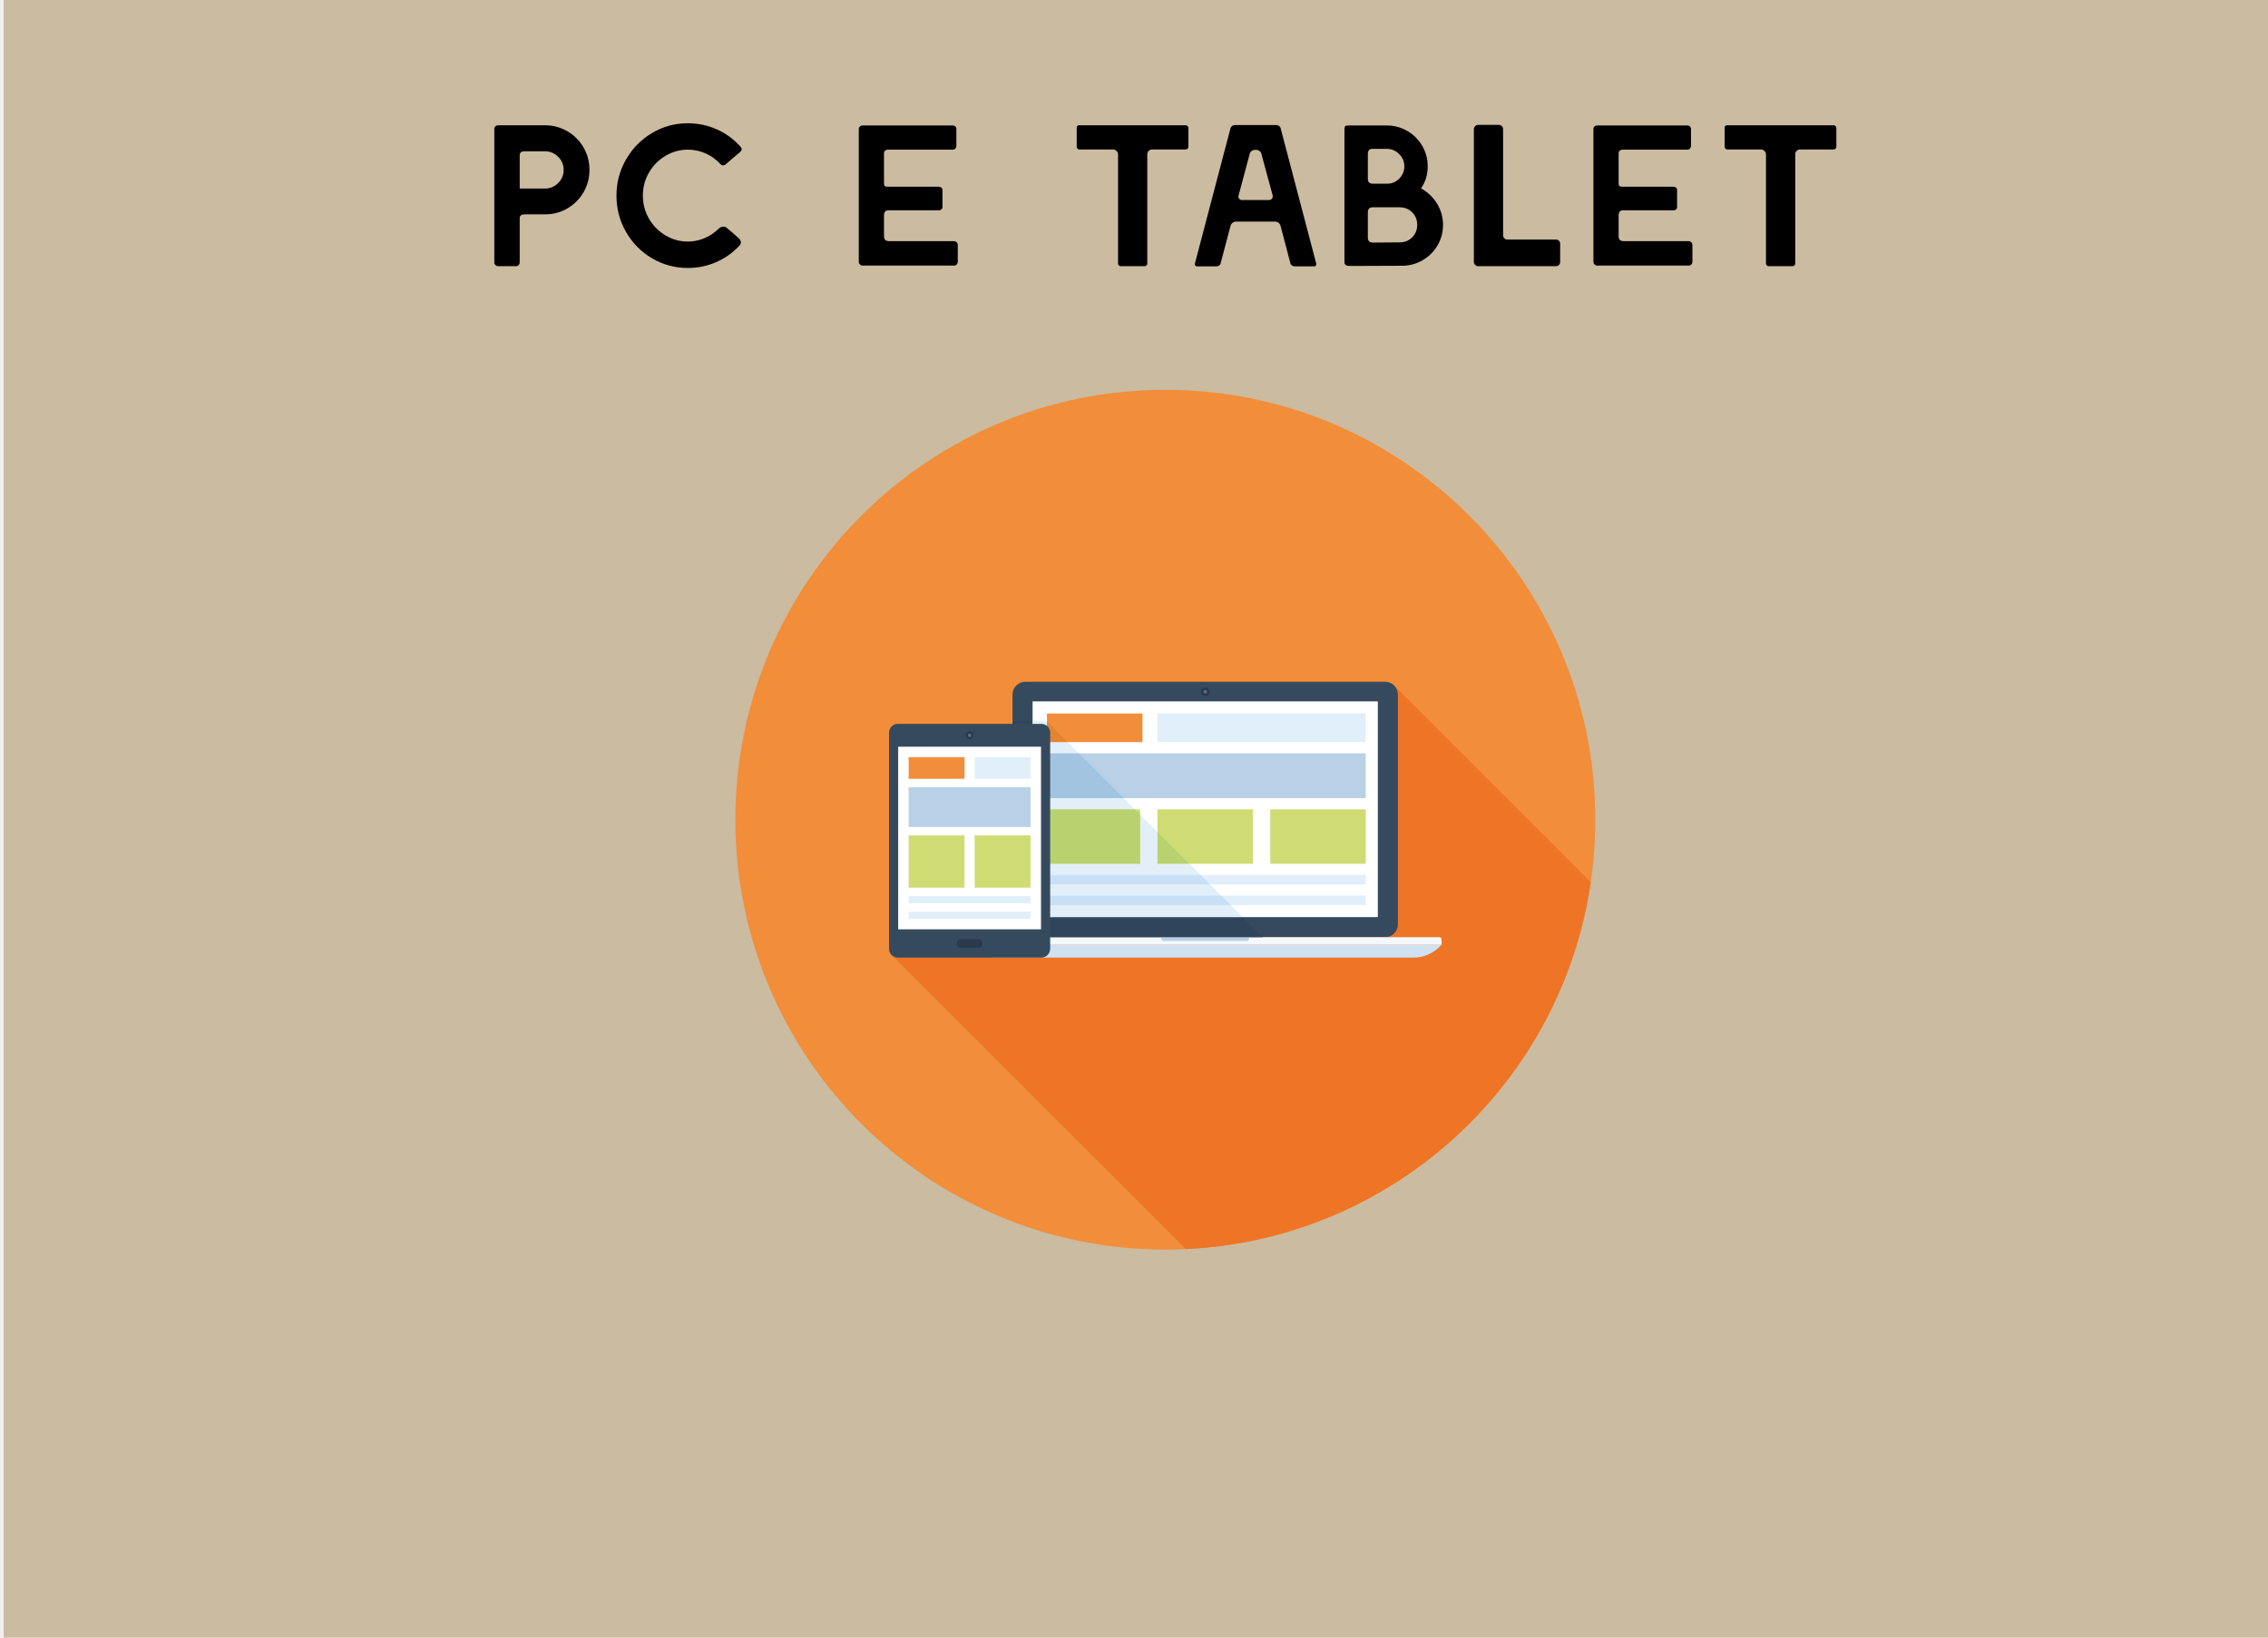
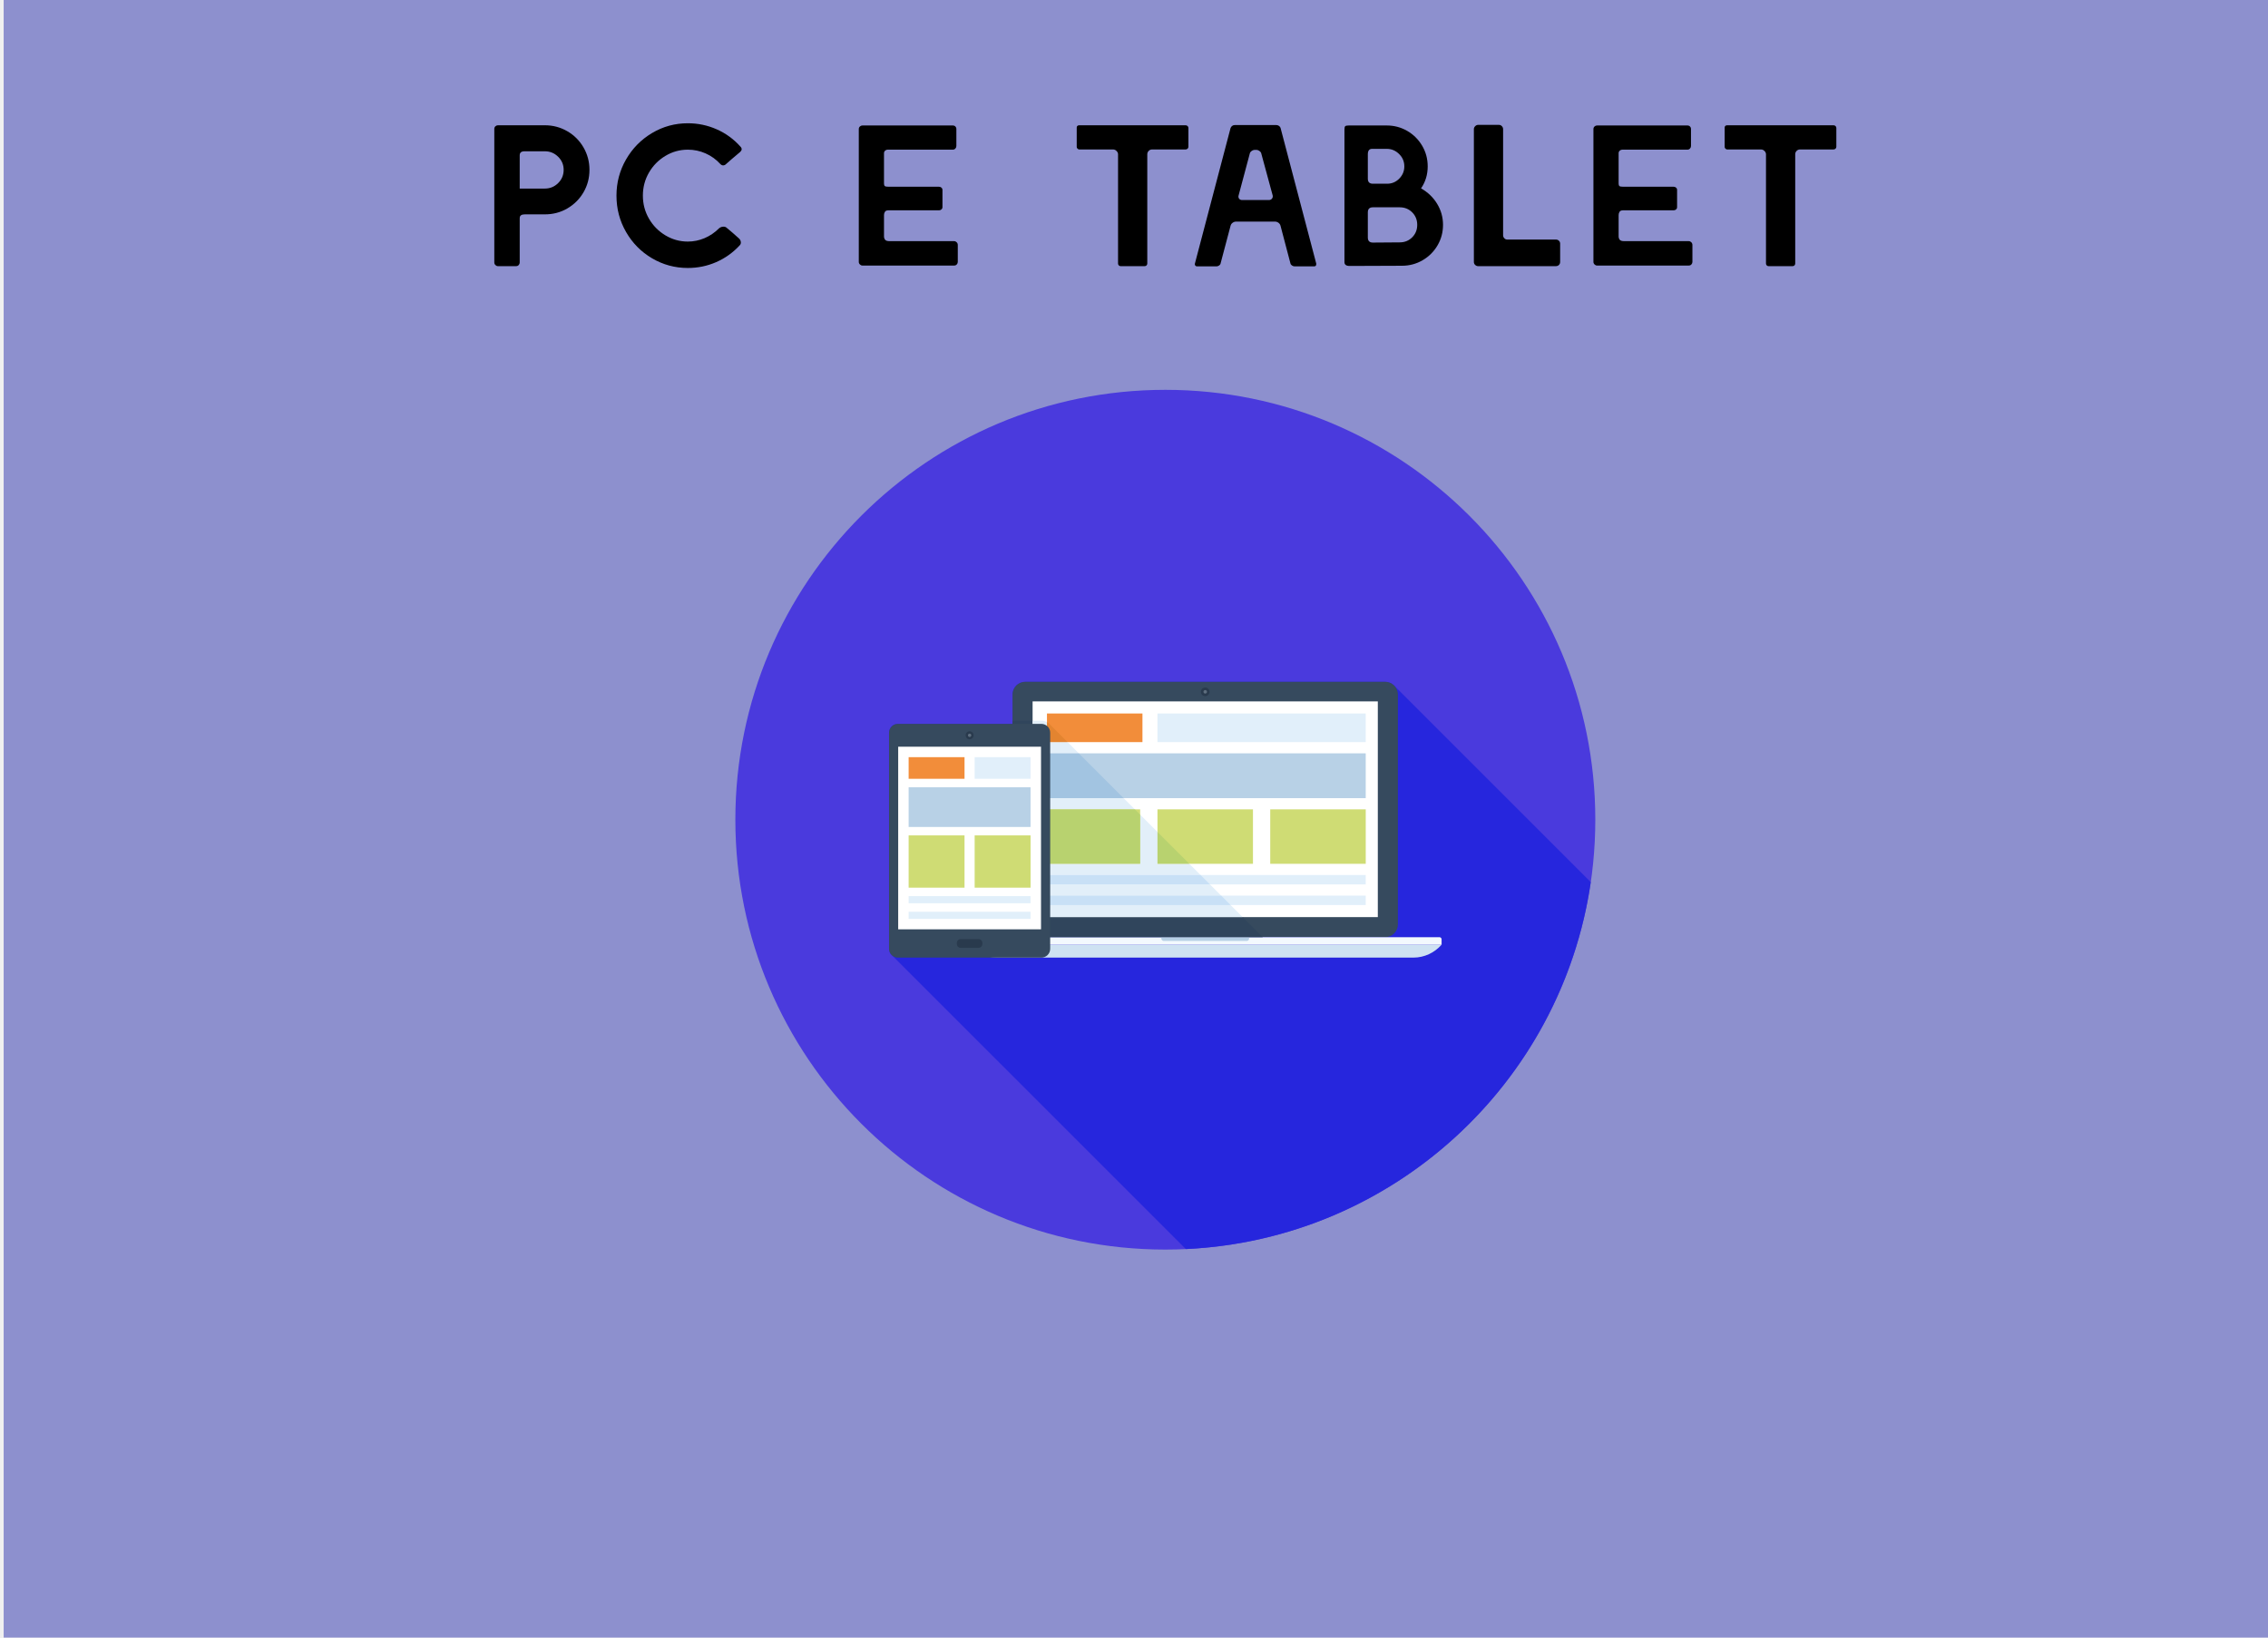
<svg xmlns="http://www.w3.org/2000/svg" version="1.1" id="Livello_1" x="0px" y="0px" width="900px" height="650px" viewBox="0 0 900 650" enable-background="new 0 0 900 650" xml:space="preserve">
-   <rect x="1.453" fill="#CBBBA0" width="900" height="650" />
-   <circle fill="#F28D3A" cx="462.433" cy="325.36" r="170.626" />
-   <path fill="#EE7526" d="M631.246,350.129l-78.023-78.023c-0.99-0.988-2.267-1.472-3.557-1.472H406.852  c-1.283,0-2.593,0.483-3.581,1.472c-0.992,0.991-1.472,2.273-1.472,3.583v11.633h-45.537c-1.896,0-3.475,1.578-3.475,3.501v85.808  c0,0.719,0.216,1.387,0.587,1.949l117.194,117.199C552.704,491.918,619.628,429.998,631.246,350.129z" />
-   <path fill="#364A5E" d="M554.721,366.932c0,1.291-0.493,2.59-1.478,3.576c-0.992,0.998-2.283,1.482-3.581,1.482H406.861  c-1.293,0-2.591-0.484-3.587-1.482c-0.978-0.986-1.474-2.285-1.474-3.576v-91.26c0-1.298,0.496-2.589,1.474-3.581  c0.996-0.978,2.294-1.475,3.587-1.475h142.801c1.298,0,2.589,0.499,3.581,1.475c0.984,0.992,1.478,2.281,1.478,3.581V366.932  L554.721,366.932z" />
-   <path fill="#293A4D" d="M479.977,274.587c0,0.955-0.769,1.727-1.713,1.727c-0.957,0-1.719-0.774-1.719-1.727  c0-0.951,0.762-1.709,1.719-1.709C479.209,272.877,479.977,273.636,479.977,274.587z" />
-   <path fill="#5E6E7E" d="M478.964,274.592c0,0.39-0.318,0.706-0.7,0.706c-0.39,0-0.702-0.316-0.702-0.706  c0-0.384,0.314-0.691,0.702-0.691C478.648,273.9,478.964,274.208,478.964,274.592z" />
-   <path fill="#CEE2F2" d="M572.065,374.953c-2.725,3.146-6.76,5.145-11.248,5.145H395.704c-4.484,0-8.519-2-11.242-5.145H572.065z" />
-   <path fill="#F3F9FE" d="M572.061,374.967H384.462v-2.123c0-0.221,0.085-0.438,0.254-0.605c0.163-0.166,0.384-0.25,0.599-0.25  h185.894c0.222,0,0.438,0.084,0.605,0.25c0.161,0.168,0.247,0.385,0.247,0.605V374.967z" />
-   <path fill="#B8D1E6" d="M495.686,372.492c0,0.258-0.098,0.514-0.3,0.717c-0.193,0.188-0.446,0.285-0.706,0.285h-32.835  c-0.261,0-0.517-0.098-0.705-0.285c-0.202-0.203-0.298-0.459-0.298-0.717v-0.502h34.844V372.492L495.686,372.492z" />
+   <rect x="1.453" y="0" fill="#8D90CE" width="900" height="650" />
+   <circle fill="#4A3ADD" cx="462.433" cy="325.36" r="170.626" />
+   <path fill="#2626DD" d="M631.246,350.129l-78.022-78.023c-0.99-0.987-2.268-1.472-3.558-1.472H406.852  c-1.283,0-2.594,0.483-3.581,1.472c-0.992,0.991-1.473,2.273-1.473,3.583v11.633h-45.536c-1.896,0-3.476,1.578-3.476,3.501v85.809  c0,0.719,0.216,1.387,0.587,1.948l117.194,117.199C552.704,491.918,619.629,429.997,631.246,350.129z" />
+   <path fill="#364A5E" d="M554.721,366.932c0,1.291-0.493,2.59-1.479,3.576c-0.991,0.998-2.282,1.481-3.581,1.481H406.861  c-1.293,0-2.591-0.483-3.587-1.481c-0.979-0.986-1.475-2.285-1.475-3.576v-91.26c0-1.298,0.496-2.589,1.475-3.581  c0.996-0.979,2.294-1.475,3.587-1.475h142.801c1.299,0,2.59,0.498,3.581,1.475c0.984,0.992,1.479,2.281,1.479,3.581V366.932  L554.721,366.932z" />
+   <path fill="#293A4D" d="M479.977,274.587c0,0.955-0.77,1.727-1.713,1.727c-0.957,0-1.719-0.773-1.719-1.727  c0-0.951,0.762-1.709,1.719-1.709C479.21,272.877,479.977,273.636,479.977,274.587z" />
+   <path fill="#5E6E7E" d="M478.965,274.592c0,0.39-0.318,0.706-0.7,0.706c-0.391,0-0.702-0.316-0.702-0.706  c0-0.384,0.314-0.691,0.702-0.691C478.648,273.9,478.965,274.208,478.965,274.592z" />
+   <path fill="#CEE2F2" d="M572.065,374.952c-2.725,3.146-6.76,5.146-11.248,5.146H395.704c-4.483,0-8.519-2-11.242-5.146H572.065z" />
+   <path fill="#F3F9FE" d="M572.061,374.967h-187.6v-2.123c0-0.222,0.085-0.438,0.254-0.605c0.163-0.166,0.385-0.25,0.6-0.25h185.894  c0.223,0,0.438,0.084,0.605,0.25c0.161,0.168,0.247,0.385,0.247,0.605V374.967z" />
+   <path fill="#B8D1E6" d="M495.686,372.491c0,0.259-0.098,0.515-0.3,0.718c-0.193,0.188-0.446,0.284-0.706,0.284h-32.835  c-0.261,0-0.518-0.098-0.705-0.284c-0.202-0.203-0.298-0.459-0.298-0.718v-0.502h34.844V372.491L495.686,372.491z" />
  <rect x="409.761" y="278.403" fill="#FFFFFF" width="136.993" height="85.618" />
  <rect x="415.459" y="283.198" fill="#F28D3A" width="37.896" height="11.364" />
  <g>
    <rect x="459.312" y="283.198" fill="#E1EFFA" width="82.649" height="11.364" />
-     <rect x="414.552" y="347.303" fill="#E1EFFA" width="127.405" height="3.744" />
-     <rect x="414.552" y="355.492" fill="#E1EFFA" width="127.405" height="3.74" />
+     <rect x="414.552" y="347.303" fill="#E1EFFA" width="127.404" height="3.744" />
+     <rect x="414.552" y="355.491" fill="#E1EFFA" width="127.404" height="3.74" />
  </g>
  <g>
-     <rect x="414.552" y="321.247" fill="#CFDC74" width="37.895" height="21.619" />
-     <rect x="459.312" y="321.247" fill="#CFDC74" width="37.896" height="21.619" />
-     <rect x="504.063" y="321.247" fill="#CFDC74" width="37.897" height="21.619" />
+     <rect x="414.552" y="321.246" fill="#CFDC74" width="37.895" height="21.619" />
+     <rect x="459.312" y="321.246" fill="#CFDC74" width="37.896" height="21.619" />
+     <rect x="504.063" y="321.246" fill="#CFDC74" width="37.897" height="21.619" />
  </g>
-   <rect x="414.552" y="299.015" fill="#B8D1E6" width="127.405" height="17.789" />
-   <path fill="#30455C" d="M501.097,371.99h-94.235c-1.299,0-2.595-0.494-3.585-1.482c-0.972-0.99-1.483-2.287-1.483-3.584v-80.843  h7.968v77.962h83.385L501.097,371.99z" />
-   <path fill="#E2EFF9" d="M493.146,364.043h-83.385v-77.962h3.497c0.802,0,1.553,0.206,2.201,0.547v7.934h8.19l4.453,4.454h-13.547  v17.778h31.326l4.454,4.453h-35.78v21.619h37.896v-19.503l6.861,6.859v12.644h12.658l4.437,4.439h-61.852v3.752h65.606l4.437,4.439  h-70.045v3.734h73.78L493.146,364.043z" />
+   <rect x="414.552" y="299.015" fill="#B8D1E6" width="127.404" height="17.789" />
+   <path fill="#30455C" d="M501.097,371.99h-94.235c-1.299,0-2.595-0.494-3.585-1.481c-0.972-0.99-1.483-2.287-1.483-3.584v-80.843  h7.969v77.962h83.385L501.097,371.99z" />
+   <path fill="#E2EFF9" d="M493.146,364.043h-83.385v-77.962h3.496c0.803,0,1.554,0.206,2.201,0.547v7.934h8.19l4.453,4.454h-13.547  v17.778h31.326l4.454,4.452h-35.78v21.619h37.896v-19.503l6.861,6.859v12.644h12.658l4.437,4.439h-61.852v3.752h65.605l4.438,4.438  h-70.045v3.734h73.78L493.146,364.043z" />
  <path fill="#E38430" d="M423.649,294.561h-8.19v-7.934c0.322,0.188,0.631,0.392,0.904,0.631l0.426,0.444L423.649,294.561z" />
-   <polygon fill="#A2C4E1" points="445.882,316.793 414.554,316.793 414.554,299.015 428.103,299.015 " />
-   <polygon fill="#B8D26F" points="452.451,323.362 452.451,342.865 414.554,342.865 414.554,321.247 450.335,321.247 " />
+   <polygon fill="#A2C4E1" points="445.883,316.793 414.554,316.793 414.554,299.015 428.103,299.015 " />
+   <polygon fill="#B8D26F" points="452.451,323.362 452.451,342.865 414.554,342.865 414.554,321.246 450.336,321.246 " />
  <g>
    <polygon fill="#C8E0F6" points="480.161,351.057 414.554,351.057 414.554,347.303 476.405,347.303  " />
-     <polygon fill="#C8E0F6" points="488.335,359.229 414.554,359.229 414.554,355.492 484.597,355.492  " />
+     <polygon fill="#C8E0F6" points="488.336,359.229 414.554,359.229 414.554,355.491 484.597,355.491  " />
  </g>
  <polygon fill="#B8D26F" points="471.97,342.865 459.312,342.865 459.312,330.222 " />
-   <path fill="#364A5E" d="M352.801,290.802c0-1.912,1.56-3.48,3.475-3.48h56.979c1.916,0,3.48,1.568,3.48,3.48v85.825  c0,1.914-1.564,3.471-3.48,3.471h-56.979c-1.917,0-3.475-1.557-3.475-3.471V290.802z" />
+   <path fill="#364A5E" d="M352.801,290.802c0-1.912,1.561-3.48,3.476-3.48h56.979c1.916,0,3.48,1.568,3.48,3.48v85.825  c0,1.914-1.564,3.471-3.48,3.471h-56.979c-1.917,0-3.476-1.557-3.476-3.471V290.802z" />
  <g>
-     <path fill="#293A4D" d="M381.241,376.225c-0.854,0-1.549-0.699-1.549-1.549v-0.381c0-0.855,0.699-1.549,1.549-1.549h7.056   c0.846,0,1.543,0.693,1.543,1.549v0.381c0,0.85-0.699,1.549-1.543,1.549H381.241z" />
-     <path fill="#293A4D" d="M384.76,293.446c-0.881,0-1.579-0.707-1.579-1.598c0-0.869,0.698-1.588,1.579-1.588   c0.879,0,1.598,0.719,1.598,1.588C386.355,292.74,385.637,293.446,384.76,293.446z" />
+     <path fill="#293A4D" d="M381.241,376.225c-0.854,0-1.549-0.699-1.549-1.549v-0.381c0-0.855,0.699-1.55,1.549-1.55h7.056   c0.847,0,1.543,0.693,1.543,1.55v0.381c0,0.85-0.698,1.549-1.543,1.549H381.241z" />
+     <path fill="#293A4D" d="M384.76,293.446c-0.882,0-1.579-0.707-1.579-1.598c0-0.869,0.697-1.588,1.579-1.588   c0.879,0,1.598,0.719,1.598,1.588C386.355,292.74,385.637,293.446,384.76,293.446z" />
  </g>
-   <path fill="#5E6E7E" d="M384.766,292.52c-0.369,0-0.664-0.295-0.664-0.668c0-0.363,0.295-0.662,0.664-0.662  c0.363,0,0.665,0.301,0.665,0.662C385.433,292.224,385.131,292.52,384.766,292.52z" />
-   <rect x="356.425" y="296.386" fill="#FFFFFF" width="56.681" height="72.485" />
-   <rect x="360.57" y="300.533" fill="#F28D3A" width="22.181" height="8.583" />
+   <path fill="#5E6E7E" d="M384.766,292.52c-0.369,0-0.664-0.295-0.664-0.668c0-0.363,0.295-0.662,0.664-0.662  c0.362,0,0.665,0.302,0.665,0.662C385.433,292.224,385.131,292.52,384.766,292.52z" />
+   <rect x="356.425" y="296.386" fill="#FFFFFF" width="56.682" height="72.484" />
+   <rect x="360.57" y="300.532" fill="#F28D3A" width="22.181" height="8.583" />
  <g>
-     <rect x="386.77" y="300.533" fill="#E1EFFA" width="22.18" height="8.583" />
+     <rect x="386.77" y="300.532" fill="#E1EFFA" width="22.18" height="8.583" />
    <rect x="360.57" y="355.697" fill="#E1EFFA" width="48.375" height="2.826" />
    <rect x="360.57" y="361.891" fill="#E1EFFA" width="48.375" height="2.83" />
  </g>
  <g>
    <rect x="360.57" y="331.585" fill="#CFDC74" width="22.181" height="20.753" />
    <rect x="386.77" y="331.585" fill="#CFDC74" width="22.18" height="20.753" />
  </g>
-   <rect x="360.57" y="312.493" fill="#B8D1E6" width="48.375" height="15.75" />
+   <rect x="360.57" y="312.492" fill="#B8D1E6" width="48.375" height="15.75" />
  <g>
-     <path d="M196.594,105.204c-0.293-0.292-0.44-0.626-0.44-1v-53.04c0-0.426,0.146-0.772,0.44-1.04c0.293-0.266,0.626-0.4,1-0.4h18.64   c3.2,0,6.16,0.788,8.88,2.36c2.72,1.574,4.867,3.72,6.44,6.44c1.572,2.72,2.36,5.68,2.36,8.88c0,3.254-0.788,6.228-2.36,8.92   c-1.574,2.693-3.708,4.827-6.4,6.4c-2.693,1.574-5.667,2.36-8.92,2.36h-8c-0.64,0-1.134,0.12-1.48,0.36   c-0.348,0.24-0.52,0.654-0.52,1.24v17.52c0,0.374-0.134,0.708-0.4,1c-0.268,0.293-0.614,0.44-1.04,0.44h-7.2   C197.22,105.644,196.887,105.497,196.594,105.204z M216.234,74.844c2.026,0,3.772-0.72,5.24-2.16c1.466-1.44,2.2-3.2,2.2-5.28   c0-2.026-0.733-3.76-2.2-5.2c-1.468-1.44-3.214-2.16-5.24-2.16h-8.08c-1.28,0-1.92,0.534-1.92,1.6v13.2H216.234z" />
-     <path d="M258.753,102.523c-4.347-2.56-7.787-6.04-10.32-10.44c-2.534-4.4-3.8-9.212-3.8-14.44c0-5.172,1.266-9.96,3.8-14.36   c2.533-4.4,5.973-7.893,10.32-10.48c4.346-2.586,9.08-3.88,14.2-3.88c4,0,7.813,0.8,11.44,2.4c3.626,1.6,6.772,3.894,9.44,6.88   c0.32,0.32,0.48,0.667,0.48,1.04c0,0.32-0.188,0.667-0.56,1.04c-1.12,0.907-2.24,1.854-3.36,2.84   c-1.12,0.987-1.894,1.667-2.32,2.04c-0.32,0.32-0.694,0.48-1.12,0.48c-0.374,0-0.72-0.16-1.04-0.48   c-1.708-1.866-3.68-3.292-5.92-4.28c-2.24-0.986-4.587-1.48-7.04-1.48c-3.2,0-6.174,0.828-8.92,2.48   c-2.748,1.653-4.92,3.867-6.52,6.64c-1.6,2.774-2.4,5.814-2.4,9.12c0,3.308,0.8,6.348,2.4,9.12c1.6,2.773,3.772,4.987,6.52,6.64   c2.746,1.654,5.72,2.48,8.92,2.48c2.292,0,4.506-0.453,6.64-1.36c2.132-0.906,4.052-2.212,5.76-3.92   c0.533-0.426,1.12-0.64,1.76-0.64c0.532,0,0.96,0.16,1.28,0.48c0.533,0.428,1.28,1.054,2.24,1.88c0.96,0.827,1.786,1.56,2.48,2.2   c0.586,0.48,0.88,1.067,0.88,1.76c0,0.427-0.16,0.8-0.48,1.12c-2.667,2.88-5.774,5.094-9.32,6.64   c-3.547,1.547-7.293,2.32-11.24,2.32C267.833,106.364,263.1,105.083,258.753,102.523z" />
-     <path d="M341.232,104.963c-0.293-0.292-0.44-0.626-0.44-1v-52.72c0-0.426,0.146-0.772,0.44-1.04c0.292-0.266,0.626-0.4,1-0.4h35.84   c0.426,0,0.772,0.134,1.04,0.4c0.266,0.268,0.4,0.614,0.4,1.04v6.72c0,0.374-0.134,0.708-0.4,1c-0.268,0.294-0.614,0.44-1.04,0.44   h-25.84c-0.374,0-0.708,0.134-1,0.4c-0.293,0.268-0.44,0.614-0.44,1.04v11.76v0.24c0,0.48,0.106,0.813,0.32,1   c0.212,0.188,0.72,0.28,1.52,0.28h20c0.372,0,0.692,0.12,0.96,0.36c0.266,0.24,0.4,0.548,0.4,0.92v6.8c0,0.374-0.134,0.68-0.4,0.92   c-0.268,0.24-0.588,0.36-0.96,0.36h-20.08c-0.694,0-1.16,0.2-1.4,0.6c-0.24,0.4-0.36,0.814-0.36,1.24v8.48   c0,0.534,0.146,0.987,0.44,1.36c0.292,0.374,0.893,0.56,1.8,0.56h25.6c0.372,0,0.706,0.147,1,0.44   c0.292,0.294,0.44,0.654,0.44,1.08v6.72c0,0.374-0.134,0.708-0.4,1c-0.267,0.294-0.614,0.44-1.04,0.44h-36.4   C341.858,105.403,341.524,105.257,341.232,104.963z" />
-     <path d="M443.95,105.324c-0.188-0.213-0.28-0.453-0.28-0.72v-43.36c0-0.48-0.2-0.92-0.6-1.32c-0.4-0.4-0.868-0.6-1.4-0.6h-13.44   c-0.213,0-0.427-0.106-0.64-0.32c-0.214-0.212-0.32-0.426-0.32-0.64v-7.76c0-0.266,0.093-0.48,0.28-0.64   c0.186-0.16,0.412-0.24,0.68-0.24h42.241c0.32,0,0.586,0.107,0.801,0.32c0.211,0.214,0.32,0.454,0.32,0.72v7.52   c0,0.268-0.109,0.507-0.32,0.72c-0.215,0.214-0.48,0.32-0.801,0.32h-13.279c-0.535,0-0.988,0.188-1.361,0.56   c-0.373,0.374-0.559,0.827-0.559,1.36v43.36c0,0.268-0.094,0.507-0.281,0.72c-0.188,0.213-0.439,0.32-0.76,0.32h-9.521   C444.39,105.644,444.136,105.537,443.95,105.324z" />
-     <path d="M474.311,105.403c-0.16-0.212-0.213-0.452-0.16-0.72l14.16-53.84c0.107-0.32,0.307-0.6,0.602-0.84   c0.291-0.24,0.625-0.36,1-0.36h16.639c0.32,0,0.641,0.107,0.961,0.32c0.318,0.214,0.531,0.48,0.639,0.8l14.16,53.84v0.24   c0,0.587-0.268,0.88-0.799,0.88h-7.84c-0.32,0-0.654-0.12-1-0.36c-0.348-0.24-0.549-0.52-0.602-0.84l-3.92-14.88   c-0.107-0.48-0.373-0.88-0.799-1.2c-0.428-0.32-0.881-0.48-1.361-0.48h-15.52c-0.48,0-0.934,0.16-1.359,0.48   c-0.428,0.32-0.693,0.72-0.801,1.2l-3.92,14.8c-0.053,0.374-0.254,0.68-0.6,0.92c-0.348,0.24-0.68,0.36-1,0.36h-7.84   C474.684,105.724,474.471,105.617,474.311,105.403z M503.512,79.403c0.531,0,0.945-0.186,1.238-0.56   c0.293-0.373,0.387-0.8,0.281-1.28l-4.48-16.48c-0.053-0.426-0.293-0.8-0.719-1.12c-0.428-0.32-0.881-0.48-1.361-0.48h-0.48   c-0.479,0-0.934,0.16-1.359,0.48c-0.428,0.32-0.668,0.694-0.719,1.12l-4.4,16.48l-0.08,0.4c0,0.428,0.133,0.774,0.4,1.04   c0.266,0.268,0.639,0.4,1.119,0.4H503.512z" />
-     <path d="M533.512,104.043v-52.64c0-0.692,0.105-1.132,0.318-1.32c0.213-0.186,0.693-0.28,1.441-0.28h15.039   c2.934,0,5.641,0.72,8.121,2.16c2.479,1.44,4.451,3.4,5.92,5.88c1.465,2.48,2.199,5.213,2.199,8.2c0,3.254-0.879,6.16-2.641,8.72   c2.721,1.547,4.854,3.6,6.4,6.16c1.547,2.56,2.32,5.334,2.32,8.32c0,2.934-0.721,5.64-2.16,8.12s-3.414,4.454-5.92,5.92   c-2.508,1.467-5.254,2.2-8.24,2.2l-20.719,0.08C534.203,105.563,533.512,105.057,533.512,104.043z M550.471,72.923   c1.867,0,3.467-0.68,4.801-2.04c1.332-1.36,2-2.973,2-4.84c0-1.92-0.693-3.56-2.08-4.92c-1.389-1.36-3.014-2.04-4.881-2.04h-5.84   c-1.119,0-1.68,0.72-1.68,2.16v9.68c0,1.334,0.666,2,2,2H550.471z M555.432,96.204c1.973,0,3.625-0.667,4.959-2   c1.332-1.333,2-2.986,2-4.96c0-1.973-0.668-3.626-2-4.96c-1.334-1.333-2.986-2-4.959-2h-10.641c-1.334,0-2,0.667-2,2v10   c0,1.333,0.666,2,2,2L555.432,96.204z" />
-     <path d="M585.391,105.164c-0.348-0.32-0.52-0.72-0.52-1.2v-52.72c0-0.426,0.172-0.813,0.52-1.16c0.348-0.346,0.732-0.52,1.16-0.52   h8.24c0.48,0,0.881,0.174,1.199,0.52c0.32,0.348,0.48,0.734,0.48,1.16v42.16c0,0.428,0.16,0.814,0.48,1.16   c0.32,0.348,0.693,0.52,1.119,0.52h19.361c0.48,0,0.879,0.16,1.199,0.48c0.32,0.32,0.48,0.694,0.48,1.12v7.28   c0,0.48-0.16,0.88-0.48,1.2s-0.719,0.48-1.199,0.48h-30.881C586.123,105.644,585.738,105.483,585.391,105.164z" />
-     <path d="M632.75,104.963c-0.295-0.292-0.439-0.626-0.439-1v-52.72c0-0.426,0.145-0.772,0.439-1.04c0.293-0.266,0.625-0.4,1-0.4   h35.84c0.426,0,0.771,0.134,1.039,0.4c0.268,0.268,0.4,0.614,0.4,1.04v6.72c0,0.374-0.133,0.708-0.4,1   c-0.268,0.294-0.613,0.44-1.039,0.44h-25.84c-0.375,0-0.707,0.134-1,0.4c-0.295,0.268-0.439,0.614-0.439,1.04v11.76v0.24   c0,0.48,0.105,0.813,0.318,1c0.213,0.188,0.721,0.28,1.521,0.28h20c0.371,0,0.691,0.12,0.959,0.36c0.266,0.24,0.4,0.548,0.4,0.92   v6.8c0,0.374-0.135,0.68-0.4,0.92c-0.268,0.24-0.588,0.36-0.959,0.36h-20.08c-0.695,0-1.16,0.2-1.4,0.6s-0.359,0.814-0.359,1.24   v8.48c0,0.534,0.145,0.987,0.439,1.36c0.293,0.374,0.893,0.56,1.799,0.56h25.602c0.371,0,0.705,0.147,1,0.44   c0.291,0.294,0.439,0.654,0.439,1.08v6.72c0,0.374-0.135,0.708-0.4,1c-0.268,0.294-0.613,0.44-1.039,0.44h-36.4   C633.375,105.403,633.043,105.257,632.75,104.963z" />
-     <path d="M701.068,105.324c-0.188-0.213-0.279-0.453-0.279-0.72v-43.36c0-0.48-0.201-0.92-0.6-1.32c-0.4-0.4-0.869-0.6-1.4-0.6   H685.35c-0.215,0-0.428-0.106-0.641-0.32c-0.215-0.212-0.32-0.426-0.32-0.64v-7.76c0-0.266,0.092-0.48,0.279-0.64   c0.188-0.16,0.414-0.24,0.682-0.24h42.238c0.32,0,0.588,0.107,0.801,0.32c0.213,0.214,0.32,0.454,0.32,0.72v7.52   c0,0.268-0.107,0.507-0.32,0.72c-0.213,0.214-0.48,0.32-0.801,0.32h-13.279c-0.533,0-0.988,0.188-1.359,0.56   c-0.375,0.374-0.561,0.827-0.561,1.36v43.36c0,0.268-0.094,0.507-0.279,0.72c-0.188,0.213-0.441,0.32-0.76,0.32h-9.521   C701.508,105.644,701.256,105.537,701.068,105.324z" />
+     <path d="M196.594,105.204c-0.294-0.292-0.44-0.626-0.44-1v-53.04c0-0.427,0.146-0.772,0.44-1.04c0.293-0.267,0.626-0.4,1-0.4h18.64   c3.2,0,6.16,0.788,8.88,2.36c2.72,1.574,4.867,3.72,6.44,6.439c1.571,2.721,2.359,5.681,2.359,8.88c0,3.255-0.788,6.229-2.359,8.92   c-1.574,2.693-3.708,4.827-6.4,6.4c-2.693,1.574-5.667,2.36-8.92,2.36h-8c-0.64,0-1.134,0.12-1.48,0.359   c-0.348,0.24-0.52,0.654-0.52,1.24v17.521c0,0.374-0.134,0.708-0.4,1c-0.268,0.293-0.613,0.439-1.04,0.439h-7.199   C197.22,105.644,196.887,105.497,196.594,105.204z M216.234,74.844c2.025,0,3.771-0.72,5.24-2.16c1.466-1.439,2.199-3.2,2.199-5.28   c0-2.025-0.732-3.76-2.199-5.199c-1.469-1.44-3.215-2.16-5.24-2.16h-8.08c-1.28,0-1.92,0.534-1.92,1.6v13.2H216.234z" />
+     <path d="M258.753,102.523c-4.347-2.56-7.787-6.04-10.319-10.439c-2.534-4.4-3.801-9.212-3.801-14.44   c0-5.172,1.267-9.96,3.801-14.359c2.532-4.4,5.973-7.894,10.319-10.48c4.347-2.586,9.08-3.88,14.2-3.88c4,0,7.813,0.8,11.44,2.399   c3.626,1.601,6.771,3.895,9.439,6.881c0.32,0.319,0.48,0.667,0.48,1.04c0,0.319-0.188,0.667-0.561,1.04   c-1.12,0.906-2.239,1.854-3.359,2.84s-1.895,1.667-2.32,2.04c-0.32,0.319-0.694,0.479-1.12,0.479c-0.374,0-0.72-0.16-1.04-0.479   c-1.708-1.866-3.68-3.292-5.92-4.28c-2.24-0.986-4.587-1.48-7.04-1.48c-3.2,0-6.174,0.828-8.92,2.48   c-2.748,1.653-4.92,3.867-6.52,6.64c-1.601,2.774-2.4,5.814-2.4,9.12c0,3.309,0.8,6.349,2.4,9.12c1.6,2.773,3.771,4.987,6.52,6.64   c2.746,1.654,5.72,2.48,8.92,2.48c2.292,0,4.506-0.453,6.641-1.36c2.132-0.905,4.052-2.212,5.76-3.92   c0.533-0.426,1.12-0.64,1.76-0.64c0.532,0,0.96,0.16,1.28,0.479c0.533,0.429,1.279,1.055,2.239,1.88   c0.961,0.827,1.786,1.561,2.48,2.2c0.586,0.48,0.88,1.067,0.88,1.761c0,0.427-0.16,0.8-0.479,1.119   c-2.667,2.881-5.774,5.095-9.32,6.641c-3.547,1.547-7.293,2.319-11.24,2.319C267.833,106.364,263.1,105.083,258.753,102.523z" />
+     <path d="M341.232,104.963c-0.293-0.292-0.44-0.626-0.44-1v-52.72c0-0.427,0.146-0.772,0.44-1.04c0.292-0.267,0.626-0.4,1-0.4h35.84   c0.426,0,0.772,0.134,1.04,0.4c0.266,0.268,0.4,0.613,0.4,1.04v6.72c0,0.374-0.135,0.708-0.4,1   c-0.268,0.294-0.614,0.439-1.04,0.439h-25.84c-0.374,0-0.708,0.135-1,0.4c-0.293,0.268-0.44,0.614-0.44,1.04v11.76v0.24   c0,0.479,0.106,0.813,0.32,1c0.212,0.188,0.72,0.28,1.52,0.28h20c0.372,0,0.692,0.12,0.96,0.359c0.267,0.24,0.4,0.548,0.4,0.92   v6.801c0,0.374-0.134,0.68-0.4,0.92c-0.268,0.239-0.588,0.359-0.96,0.359h-20.079c-0.694,0-1.16,0.2-1.4,0.601   c-0.24,0.399-0.36,0.813-0.36,1.239v8.48c0,0.534,0.146,0.987,0.44,1.36c0.292,0.374,0.893,0.56,1.8,0.56h25.6   c0.372,0,0.706,0.147,1,0.44c0.292,0.294,0.44,0.653,0.44,1.08v6.72c0,0.374-0.134,0.708-0.4,1   c-0.267,0.294-0.613,0.439-1.04,0.439h-36.399C341.858,105.403,341.524,105.257,341.232,104.963z" />
+     <path d="M443.95,105.323c-0.188-0.213-0.279-0.452-0.279-0.72V61.244c0-0.48-0.2-0.921-0.601-1.32   c-0.399-0.4-0.868-0.601-1.399-0.601h-13.44c-0.213,0-0.427-0.105-0.64-0.319c-0.214-0.212-0.32-0.426-0.32-0.641v-7.76   c0-0.266,0.093-0.479,0.28-0.64c0.186-0.16,0.412-0.24,0.68-0.24h42.241c0.319,0,0.586,0.107,0.801,0.32   c0.211,0.214,0.32,0.454,0.32,0.72v7.521c0,0.268-0.109,0.507-0.32,0.72c-0.215,0.214-0.48,0.319-0.801,0.319h-13.279   c-0.535,0-0.988,0.188-1.361,0.561c-0.372,0.374-0.559,0.827-0.559,1.36v43.359c0,0.269-0.094,0.507-0.281,0.72   c-0.188,0.214-0.438,0.32-0.76,0.32h-9.521C444.39,105.644,444.136,105.537,443.95,105.323z" />
+     <path d="M474.311,105.403c-0.16-0.212-0.213-0.451-0.16-0.72l14.16-53.84c0.106-0.32,0.307-0.6,0.602-0.84   c0.291-0.24,0.625-0.36,1-0.36h16.64c0.319,0,0.641,0.107,0.961,0.32c0.317,0.214,0.531,0.479,0.639,0.8l14.16,53.84v0.24   c0,0.587-0.268,0.88-0.799,0.88h-7.84c-0.32,0-0.654-0.12-1-0.36c-0.349-0.239-0.55-0.52-0.603-0.84l-3.92-14.88   c-0.106-0.479-0.373-0.88-0.799-1.2c-0.428-0.319-0.881-0.479-1.361-0.479h-15.52c-0.48,0-0.935,0.16-1.359,0.479   c-0.428,0.32-0.692,0.721-0.801,1.2l-3.92,14.8c-0.053,0.374-0.254,0.681-0.601,0.92c-0.348,0.24-0.68,0.36-1,0.36h-7.84   C474.684,105.724,474.471,105.617,474.311,105.403z M503.512,79.403c0.53,0,0.944-0.186,1.237-0.56   c0.293-0.373,0.388-0.8,0.281-1.28l-4.479-16.479c-0.054-0.427-0.293-0.8-0.72-1.12c-0.428-0.32-0.881-0.48-1.36-0.48h-0.48   c-0.479,0-0.934,0.16-1.358,0.48c-0.429,0.32-0.668,0.693-0.72,1.12l-4.399,16.479l-0.08,0.4c0,0.428,0.133,0.773,0.4,1.04   c0.266,0.268,0.639,0.399,1.118,0.399H503.512z" />
+     <path d="M533.512,104.043V51.403c0-0.691,0.104-1.132,0.317-1.319c0.214-0.187,0.693-0.28,1.441-0.28h15.039   c2.934,0,5.641,0.72,8.121,2.16c2.479,1.439,4.451,3.399,5.92,5.88c1.465,2.479,2.199,5.213,2.199,8.2   c0,3.254-0.879,6.16-2.642,8.72c2.722,1.547,4.854,3.6,6.4,6.16c1.547,2.56,2.32,5.334,2.32,8.32c0,2.934-0.722,5.64-2.16,8.119   c-1.439,2.48-3.414,4.454-5.92,5.921c-2.509,1.467-5.254,2.199-8.24,2.199l-20.719,0.08   C534.203,105.563,533.512,105.057,533.512,104.043z M550.471,72.923c1.867,0,3.467-0.68,4.801-2.04c1.332-1.36,2-2.973,2-4.84   c0-1.92-0.693-3.561-2.08-4.92c-1.389-1.36-3.014-2.04-4.881-2.04h-5.84c-1.119,0-1.681,0.72-1.681,2.16v9.68c0,1.334,0.666,2,2,2   H550.471z M555.432,96.204c1.973,0,3.625-0.667,4.959-2c1.332-1.333,2-2.986,2-4.96s-0.668-3.626-2-4.96   c-1.334-1.333-2.986-2-4.959-2h-10.642c-1.334,0-2,0.667-2,2v10c0,1.333,0.666,2,2,2L555.432,96.204z" />
+     <path d="M585.391,105.164c-0.349-0.32-0.521-0.721-0.521-1.2v-52.72c0-0.427,0.172-0.813,0.521-1.16   c0.348-0.347,0.731-0.521,1.16-0.521h8.239c0.48,0,0.882,0.174,1.199,0.521c0.32,0.348,0.48,0.733,0.48,1.16v42.159   c0,0.429,0.16,0.814,0.479,1.16c0.32,0.349,0.693,0.521,1.119,0.521h19.361c0.479,0,0.879,0.16,1.198,0.479   c0.32,0.32,0.48,0.694,0.48,1.12v7.28c0,0.479-0.16,0.88-0.48,1.2c-0.319,0.319-0.719,0.479-1.198,0.479H586.55   C586.123,105.644,585.738,105.483,585.391,105.164z" />
+     <path d="M632.75,104.963c-0.295-0.292-0.438-0.626-0.438-1v-52.72c0-0.427,0.145-0.772,0.438-1.04c0.294-0.267,0.625-0.4,1-0.4   h35.841c0.426,0,0.771,0.134,1.039,0.4c0.268,0.268,0.399,0.613,0.399,1.04v6.72c0,0.374-0.133,0.708-0.399,1   c-0.269,0.294-0.613,0.439-1.039,0.439H643.75c-0.375,0-0.706,0.135-1,0.4c-0.295,0.268-0.438,0.614-0.438,1.04v11.76v0.24   c0,0.479,0.104,0.813,0.318,1c0.213,0.188,0.721,0.28,1.521,0.28h20c0.371,0,0.691,0.12,0.959,0.359c0.266,0.24,0.4,0.548,0.4,0.92   v6.801c0,0.374-0.136,0.68-0.4,0.92c-0.268,0.239-0.588,0.359-0.959,0.359h-20.08c-0.695,0-1.16,0.2-1.4,0.601   c-0.239,0.399-0.358,0.813-0.358,1.239v8.48c0,0.534,0.145,0.987,0.438,1.36c0.293,0.374,0.894,0.56,1.8,0.56h25.602   c0.371,0,0.705,0.147,1,0.44c0.291,0.294,0.439,0.653,0.439,1.08v6.72c0,0.374-0.136,0.708-0.4,1   c-0.268,0.294-0.613,0.439-1.039,0.439h-36.4C633.375,105.403,633.044,105.257,632.75,104.963z" />
+     <path d="M701.068,105.323c-0.188-0.213-0.279-0.452-0.279-0.72V61.244c0-0.48-0.2-0.921-0.6-1.32c-0.4-0.4-0.869-0.601-1.4-0.601   H685.35c-0.215,0-0.428-0.105-0.642-0.319c-0.215-0.212-0.319-0.426-0.319-0.641v-7.76c0-0.266,0.092-0.479,0.278-0.64   c0.188-0.16,0.414-0.24,0.683-0.24h42.238c0.319,0,0.588,0.107,0.801,0.32c0.213,0.214,0.319,0.454,0.319,0.72v7.521   c0,0.268-0.106,0.507-0.319,0.72c-0.213,0.214-0.48,0.319-0.801,0.319h-13.279c-0.533,0-0.988,0.188-1.359,0.561   c-0.375,0.374-0.561,0.827-0.561,1.36v43.359c0,0.269-0.094,0.507-0.279,0.72c-0.188,0.214-0.44,0.32-0.76,0.32h-9.521   C701.509,105.644,701.257,105.537,701.068,105.323z" />
  </g>
</svg>
